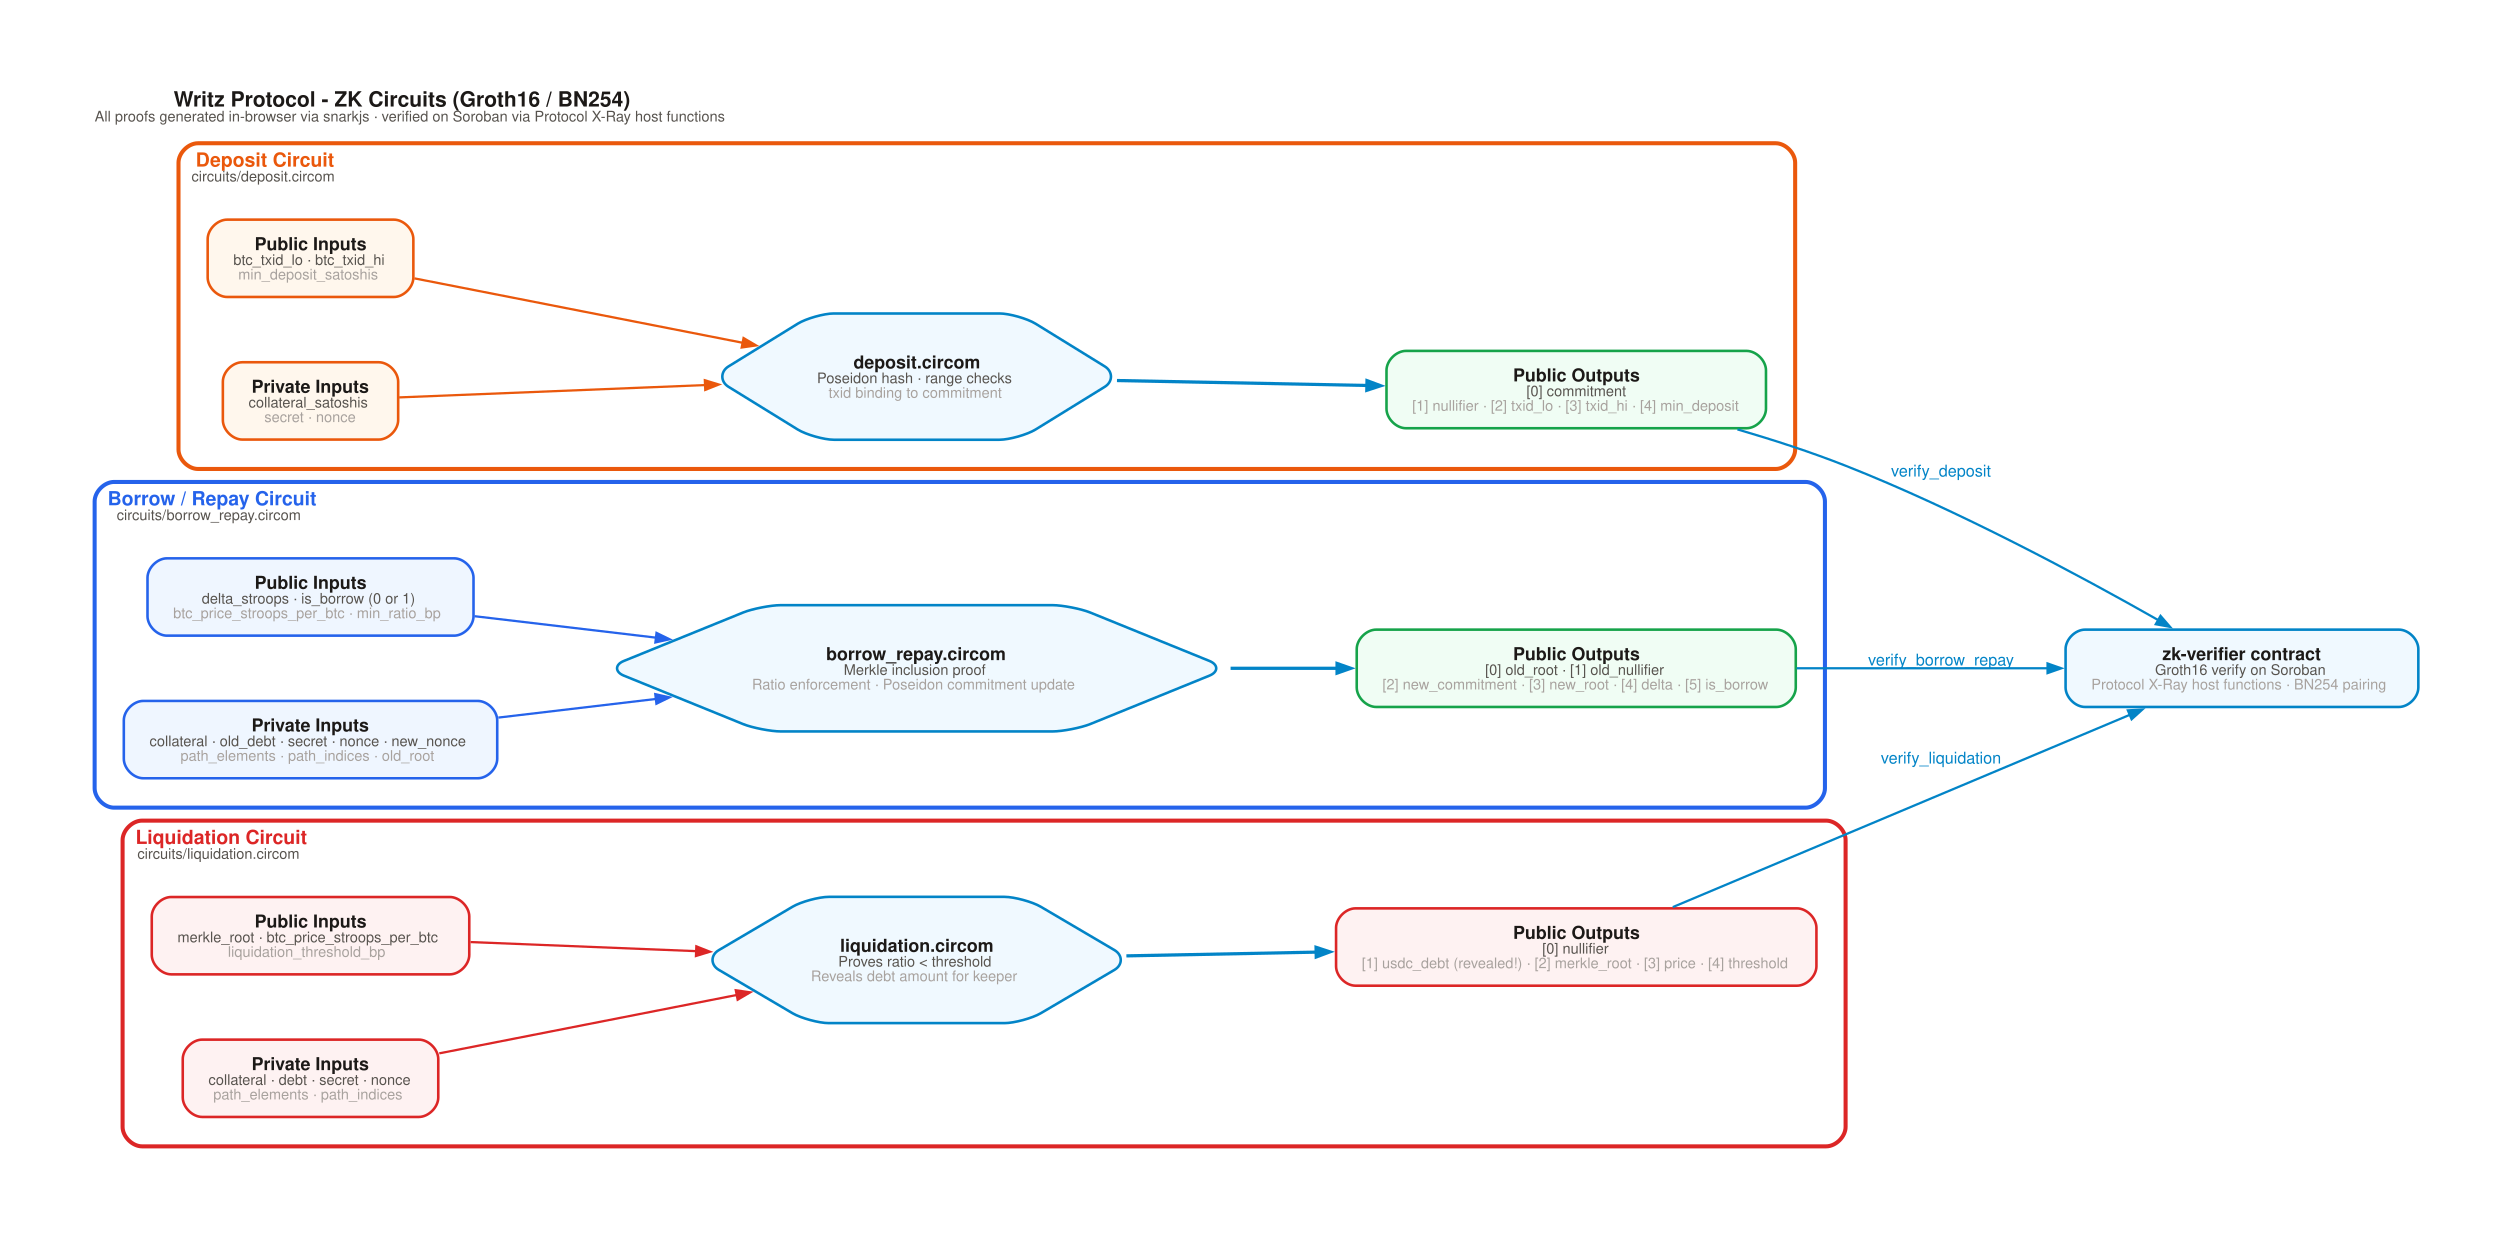
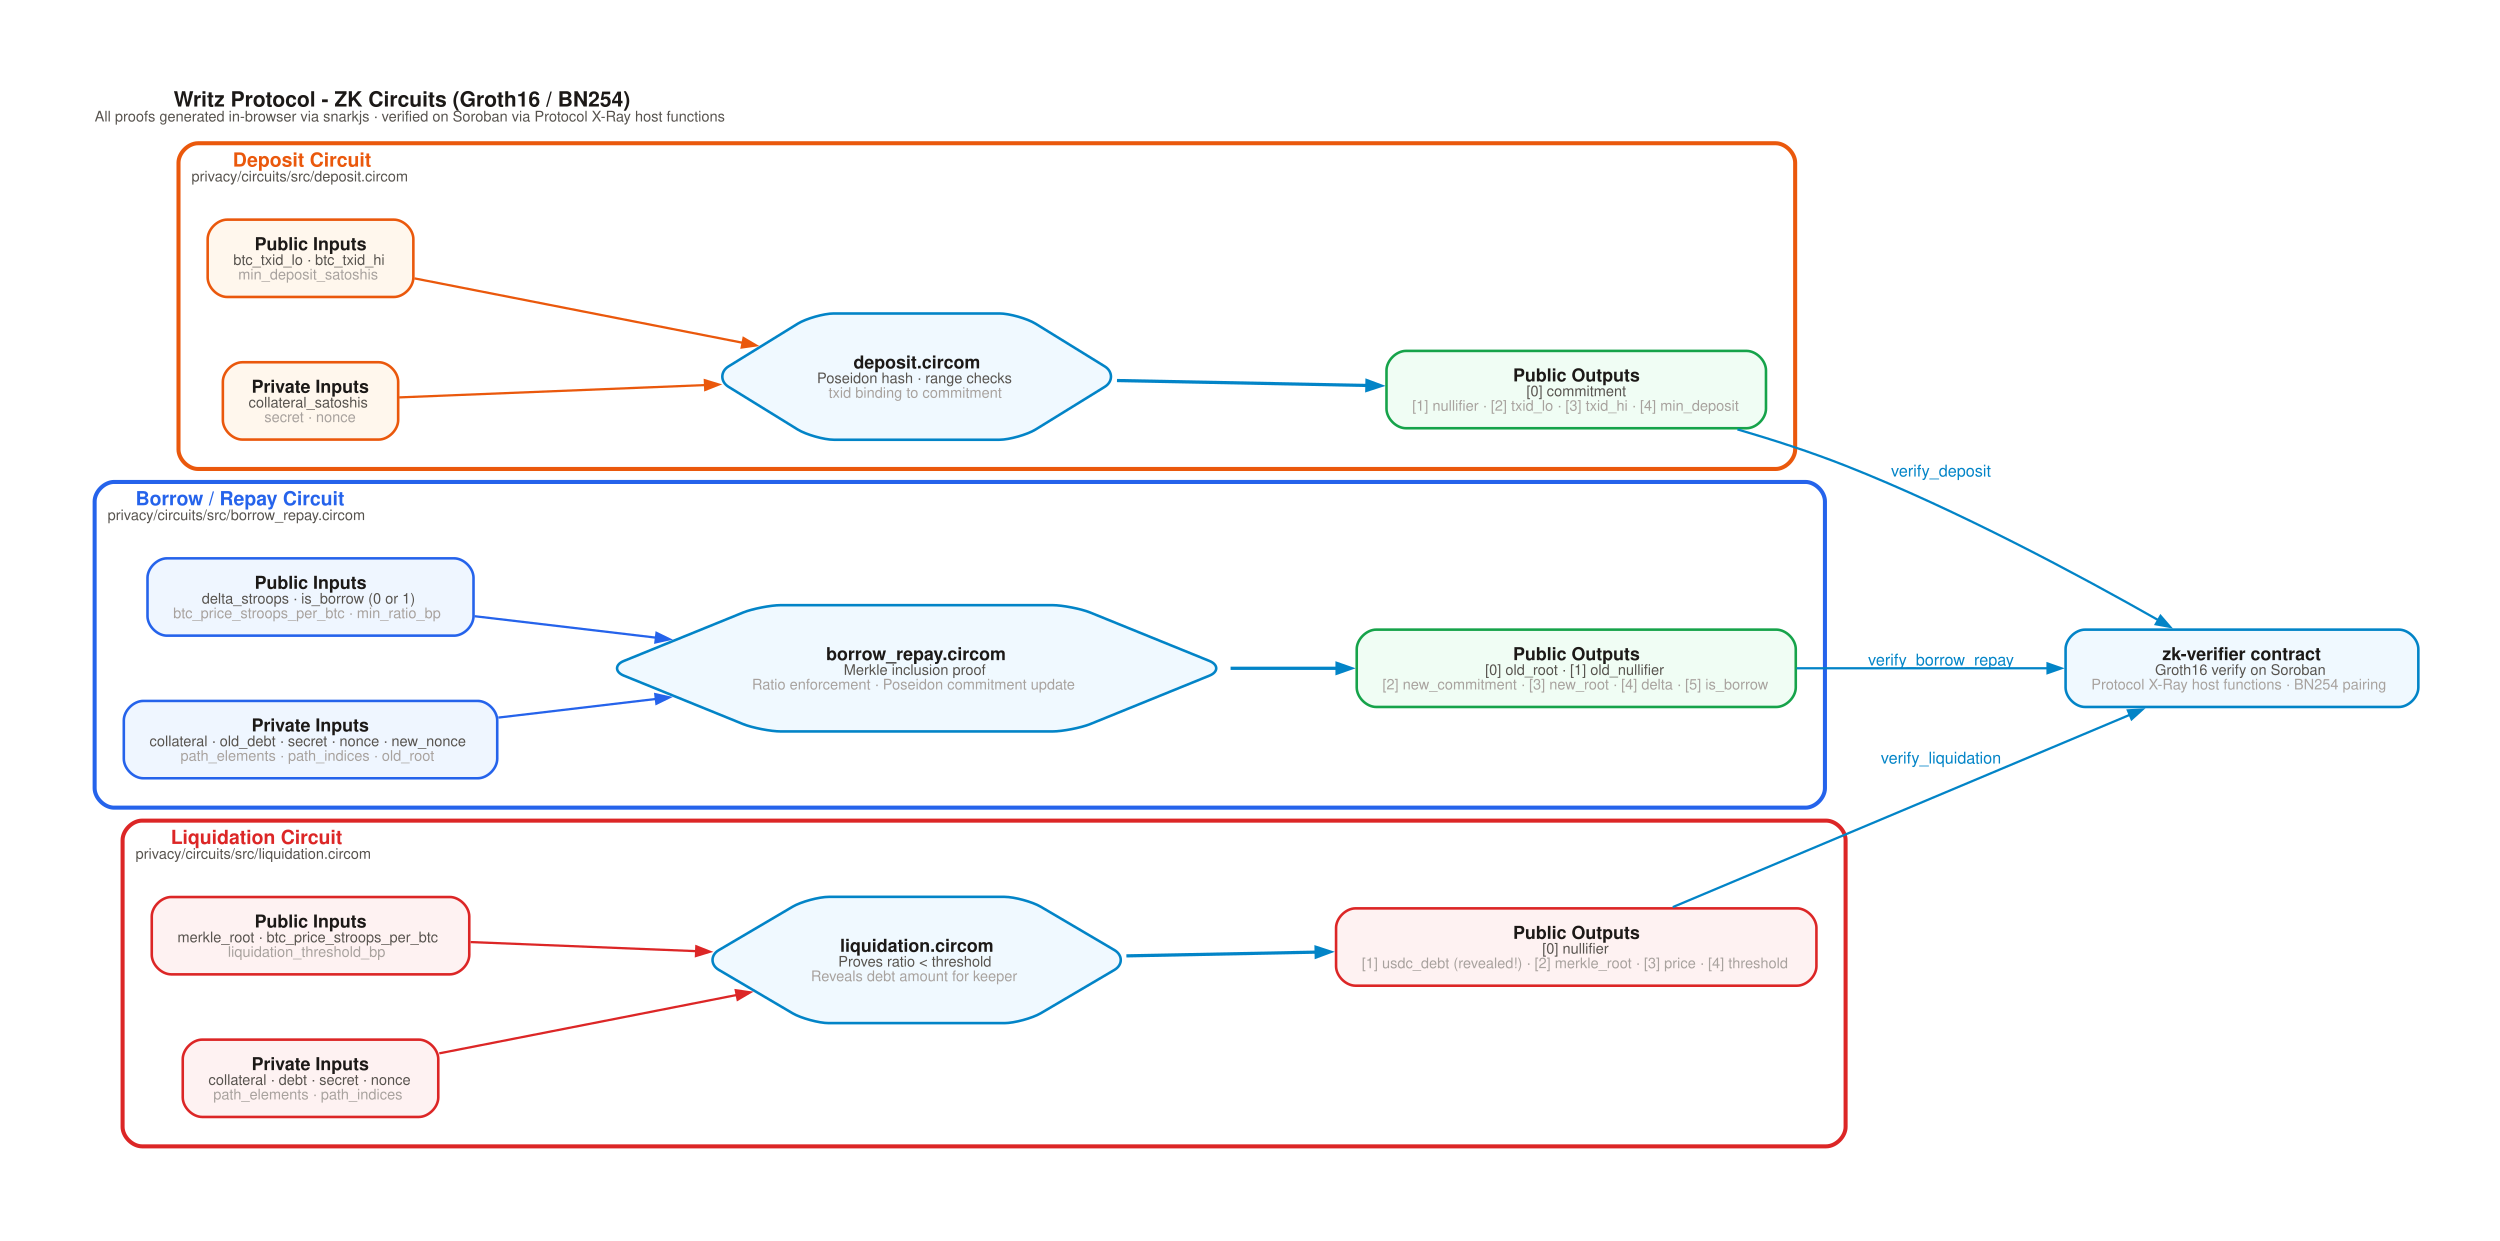
<svg xmlns="http://www.w3.org/2000/svg" width="2700pt" height="1340pt" viewBox="0.00 0.00 2700.00 1340.00">
  <g id="graph0" class="graph" transform="scale(1.75015 1.75015) rotate(0) translate(50.4 715.4)">
    <text xml:space="preserve" text-anchor="start" x="56.75" y="-649.65" font-family="Helvetica,sans-Serif" font-weight="bold" font-size="13.00" fill="#1c1917">Writz Protocol - ZK Circuits (Groth16 / BN254)</text>
    <text xml:space="preserve" text-anchor="start" x="8" y="-640.45" font-family="Helvetica,sans-Serif" font-size="9.00" fill="#57534e">All proofs generated in-browser via snarkjs · verified on Soroban via Protocol X-Ray host functions</text>
    <g id="clust1" class="cluster">
      <path fill="none" stroke="#ea580c" stroke-width="2.5" d="M71.75,-426C71.75,-426 1045.37,-426 1045.37,-426 1051.37,-426 1057.37,-432 1057.37,-438 1057.37,-438 1057.37,-615 1057.37,-615 1057.37,-621 1051.37,-627 1045.37,-627 1045.37,-627 71.75,-627 71.75,-627 65.75,-627 59.75,-621 59.75,-615 59.75,-615 59.75,-438 59.75,-438 59.75,-432 65.75,-426 71.75,-426" />
-       <text xml:space="preserve" text-anchor="start" x="70.38" y="-612.6" font-family="Helvetica,sans-Serif" font-weight="bold" font-size="12.00" fill="#ea580c">Deposit Circuit</text>
-       <text xml:space="preserve" text-anchor="start" x="67.75" y="-603.45" font-family="Helvetica,sans-Serif" font-size="9.00" fill="#57534e">circuits/deposit.circom</text>
+       <text xml:space="preserve" text-anchor="start" x="93.25" y="-612.6" font-family="Helvetica,sans-Serif" font-weight="bold" font-size="12.00" fill="#ea580c">Deposit Circuit</text>
+       <text xml:space="preserve" text-anchor="start" x="67.75" y="-603.45" font-family="Helvetica,sans-Serif" font-size="9.00" fill="#57534e">privacy/circuits/src/deposit.circom</text>
    </g>
    <g id="clust2" class="cluster">
      <path fill="none" stroke="#2563eb" stroke-width="2.5" d="M20,-217C20,-217 1063.75,-217 1063.75,-217 1069.75,-217 1075.75,-223 1075.75,-229 1075.75,-229 1075.75,-406 1075.75,-406 1075.75,-412 1069.75,-418 1063.75,-418 1063.75,-418 20,-418 20,-418 14,-418 8,-412 8,-406 8,-406 8,-229 8,-229 8,-223 14,-217 20,-217" />
-       <text xml:space="preserve" text-anchor="start" x="16" y="-403.6" font-family="Helvetica,sans-Serif" font-weight="bold" font-size="12.00" fill="#2563eb">Borrow / Repay Circuit</text>
-       <text xml:space="preserve" text-anchor="start" x="21.62" y="-394.45" font-family="Helvetica,sans-Serif" font-size="9.00" fill="#57534e">circuits/borrow_repay.circom</text>
+       <text xml:space="preserve" text-anchor="start" x="33.25" y="-403.6" font-family="Helvetica,sans-Serif" font-weight="bold" font-size="12.00" fill="#2563eb">Borrow / Repay Circuit</text>
+       <text xml:space="preserve" text-anchor="start" x="16" y="-394.45" font-family="Helvetica,sans-Serif" font-size="9.00" fill="#57534e">privacy/circuits/src/borrow_repay.circom</text>
    </g>
    <g id="clust3" class="cluster">
      <path fill="none" stroke="#dc2626" stroke-width="2.5" d="M37.25,-8C37.25,-8 1076.5,-8 1076.5,-8 1082.5,-8 1088.5,-14 1088.5,-20 1088.5,-20 1088.5,-197 1088.5,-197 1088.5,-203 1082.5,-209 1076.5,-209 1076.5,-209 37.25,-209 37.25,-209 31.25,-209 25.25,-203 25.25,-197 25.25,-197 25.25,-20 25.25,-20 25.25,-14 31.25,-8 37.25,-8" />
-       <text xml:space="preserve" text-anchor="start" x="33.25" y="-194.6" font-family="Helvetica,sans-Serif" font-weight="bold" font-size="12.00" fill="#dc2626">Liquidation Circuit</text>
-       <text xml:space="preserve" text-anchor="start" x="34.38" y="-185.45" font-family="Helvetica,sans-Serif" font-size="9.00" fill="#57534e">circuits/liquidation.circom</text>
+       <text xml:space="preserve" text-anchor="start" x="55" y="-194.6" font-family="Helvetica,sans-Serif" font-weight="bold" font-size="12.00" fill="#dc2626">Liquidation Circuit</text>
+       <text xml:space="preserve" text-anchor="start" x="33.25" y="-185.45" font-family="Helvetica,sans-Serif" font-size="9.00" fill="#57534e">privacy/circuits/src/liquidation.circom</text>
    </g>
    <g id="node1" class="node">
      <path fill="#fff7ed" stroke="#ea580c" stroke-width="1.6" d="M183.3,-491.86C183.3,-491.86 99.12,-491.86 99.12,-491.86 93.12,-491.86 87.12,-485.86 87.12,-479.86 87.12,-479.86 87.12,-456.14 87.12,-456.14 87.12,-450.14 93.12,-444.14 99.12,-444.14 99.12,-444.14 183.3,-444.14 183.3,-444.14 189.3,-444.14 195.3,-450.14 195.3,-456.14 195.3,-456.14 195.3,-479.86 195.3,-479.86 195.3,-485.86 189.3,-491.86 183.3,-491.86" />
      <text xml:space="preserve" text-anchor="start" x="104.84" y="-473.05" font-family="Helvetica,sans-Serif" font-weight="bold" font-size="11.00" fill="#1c1917">Private Inputs</text>
      <text xml:space="preserve" text-anchor="start" x="102.96" y="-463.95" font-family="Helvetica,sans-Serif" font-size="9.00" fill="#57534e">collateral_satoshis</text>
      <text xml:space="preserve" text-anchor="start" x="112.71" y="-454.95" font-family="Helvetica,sans-Serif" font-size="9.00" fill="#a8a29e">secret · nonce</text>
    </g>
    <g id="node3" class="node">
      <path fill="#f0f9ff" stroke="#0284c7" stroke-width="1.6" d="M631.33,-489.3C631.33,-489.3 588.61,-515.66 588.61,-515.66 583.5,-518.81 572.4,-521.96 566.4,-521.96 566.4,-521.96 464.1,-521.96 464.1,-521.96 458.1,-521.96 447,-518.81 441.89,-515.66 441.89,-515.66 399.17,-489.3 399.17,-489.3 394.06,-486.15 394.06,-479.85 399.17,-476.7 399.17,-476.7 441.89,-450.34 441.89,-450.34 447,-447.19 458.1,-444.04 464.1,-444.04 464.1,-444.04 566.4,-444.04 566.4,-444.04 572.4,-444.04 583.5,-447.19 588.61,-450.34 588.61,-450.34 631.33,-476.7 631.33,-476.7 636.44,-479.85 636.44,-486.15 631.33,-489.3" />
      <text xml:space="preserve" text-anchor="start" x="476.25" y="-488.05" font-family="Helvetica,sans-Serif" font-weight="bold" font-size="11.00" fill="#1c1917">deposit.circom</text>
      <text xml:space="preserve" text-anchor="start" x="453.75" y="-478.95" font-family="Helvetica,sans-Serif" font-size="9.00" fill="#57534e">Poseidon hash · range checks</text>
      <text xml:space="preserve" text-anchor="start" x="460.87" y="-469.95" font-family="Helvetica,sans-Serif" font-size="9.00" fill="#a8a29e">txid binding to commitment</text>
    </g>
    <g id="edge1" class="edge">
      <path fill="none" stroke="#ea580c" stroke-width="1.4" d="M195.91,-470.17C245.19,-472.15 320.16,-475.17 384.97,-477.79" />
      <polygon fill="#ea580c" stroke="#ea580c" stroke-width="1.4" points="384.55,-480.75 393.16,-478.12 384.79,-474.8 384.55,-480.75" />
    </g>
    <g id="node2" class="node">
      <path fill="#fff7ed" stroke="#ea580c" stroke-width="1.6" d="M192.68,-579.86C192.68,-579.86 89.75,-579.86 89.75,-579.86 83.75,-579.86 77.75,-573.86 77.75,-567.86 77.75,-567.86 77.75,-544.14 77.75,-544.14 77.75,-538.14 83.75,-532.14 89.75,-532.14 89.75,-532.14 192.68,-532.14 192.68,-532.14 198.68,-532.14 204.68,-538.14 204.68,-544.14 204.68,-544.14 204.68,-567.86 204.68,-567.86 204.68,-573.86 198.68,-579.86 192.68,-579.86" />
      <text xml:space="preserve" text-anchor="start" x="106.71" y="-561.05" font-family="Helvetica,sans-Serif" font-weight="bold" font-size="11.00" fill="#1c1917">Public Inputs</text>
      <text xml:space="preserve" text-anchor="start" x="93.59" y="-551.95" font-family="Helvetica,sans-Serif" font-size="9.00" fill="#57534e">btc_txid_lo · btc_txid_hi</text>
      <text xml:space="preserve" text-anchor="start" x="96.59" y="-542.95" font-family="Helvetica,sans-Serif" font-size="9.00" fill="#a8a29e">min_deposit_satoshis</text>
    </g>
    <g id="edge2" class="edge">
      <path fill="none" stroke="#ea580c" stroke-width="1.4" d="M205.33,-543.62C260.72,-532.75 342.44,-516.71 407.91,-503.87" />
      <polygon fill="#ea580c" stroke="#ea580c" stroke-width="1.4" points="408.43,-506.8 416.19,-502.24 407.28,-500.96 408.43,-506.8" />
    </g>
    <g id="node4" class="node">
      <path fill="#f0fdf4" stroke="#16a34a" stroke-width="1.6" d="M1027.37,-498.86C1027.37,-498.86 817.19,-498.86 817.19,-498.86 811.19,-498.86 805.19,-492.86 805.19,-486.86 805.19,-486.86 805.19,-463.14 805.19,-463.14 805.19,-457.14 811.19,-451.14 817.19,-451.14 817.19,-451.14 1027.37,-451.14 1027.37,-451.14 1033.37,-451.14 1039.37,-457.14 1039.37,-463.14 1039.37,-463.14 1039.37,-486.86 1039.37,-486.86 1039.37,-492.86 1033.37,-498.86 1027.37,-498.86" />
      <text xml:space="preserve" text-anchor="start" x="883.28" y="-480.05" font-family="Helvetica,sans-Serif" font-weight="bold" font-size="11.00" fill="#1c1917">Public Outputs</text>
      <text xml:space="preserve" text-anchor="start" x="891.53" y="-470.95" font-family="Helvetica,sans-Serif" font-size="9.00" fill="#57534e">[0] commitment</text>
      <text xml:space="preserve" text-anchor="start" x="821.03" y="-461.95" font-family="Helvetica,sans-Serif" font-size="9.00" fill="#a8a29e">[1] nullifier · [2] txid_lo · [3] txid_hi · [4] min_deposit</text>
    </g>
    <g id="edge3" class="edge">
      <path fill="none" stroke="#0284c7" stroke-width="2" d="M638.87,-480.58C687.69,-479.61 743.89,-478.5 793.23,-477.53" />
      <polygon fill="#0284c7" stroke="#0284c7" stroke-width="2" points="793.16,-480.51 801.6,-477.36 793.04,-474.56 793.16,-480.51" />
    </g>
    <g id="node13" class="node">
      <path fill="#f0f9ff" stroke="#0284c7" stroke-width="1.6" d="M1429.93,-326.86C1429.93,-326.86 1236.25,-326.86 1236.25,-326.86 1230.25,-326.86 1224.25,-320.86 1224.25,-314.86 1224.25,-314.86 1224.25,-291.14 1224.25,-291.14 1224.25,-285.14 1230.25,-279.14 1236.25,-279.14 1236.25,-279.14 1429.93,-279.14 1429.93,-279.14 1435.93,-279.14 1441.93,-285.14 1441.93,-291.14 1441.93,-291.14 1441.93,-314.86 1441.93,-314.86 1441.93,-320.86 1435.93,-326.86 1429.93,-326.86" />
      <text xml:space="preserve" text-anchor="start" x="1283.96" y="-308.05" font-family="Helvetica,sans-Serif" font-weight="bold" font-size="11.00" fill="#1c1917">zk-verifier contract</text>
      <text xml:space="preserve" text-anchor="start" x="1279.46" y="-298.95" font-family="Helvetica,sans-Serif" font-size="9.00" fill="#57534e">Groth16 verify on Soroban</text>
      <text xml:space="preserve" text-anchor="start" x="1240.09" y="-289.95" font-family="Helvetica,sans-Serif" font-size="9.00" fill="#a8a29e">Protocol X-Ray host functions · BN254 pairing</text>
    </g>
    <g id="edge10" class="edge">
      <path fill="none" stroke="#0284c7" stroke-width="1.4" d="M1021.75,-450.43C1043.98,-443.93 1067.28,-436.37 1088.5,-428 1157.67,-400.72 1233.25,-360.11 1281.59,-332.65" />
      <polygon fill="#0284c7" stroke="#0284c7" stroke-width="1.4" points="1282.84,-335.36 1288.74,-328.56 1279.89,-330.19 1282.84,-335.36" />
      <text xml:space="preserve" text-anchor="middle" x="1147.37" y="-421.35" font-family="Helvetica,sans-Serif" font-size="10.00" fill="#0284c7">verify_deposit</text>
    </g>
    <g id="node5" class="node">
      <path fill="#eff6ff" stroke="#2563eb" stroke-width="1.6" d="M244.43,-282.86C244.43,-282.86 38,-282.86 38,-282.86 32,-282.86 26,-276.86 26,-270.86 26,-270.86 26,-247.14 26,-247.14 26,-241.14 32,-235.14 38,-235.14 38,-235.14 244.43,-235.14 244.43,-235.14 250.43,-235.14 256.43,-241.14 256.43,-247.14 256.43,-247.14 256.43,-270.86 256.43,-270.86 256.43,-276.86 250.43,-282.86 244.43,-282.86" />
      <text xml:space="preserve" text-anchor="start" x="104.84" y="-264.05" font-family="Helvetica,sans-Serif" font-weight="bold" font-size="11.00" fill="#1c1917">Private Inputs</text>
      <text xml:space="preserve" text-anchor="start" x="41.84" y="-254.95" font-family="Helvetica,sans-Serif" font-size="9.00" fill="#57534e">collateral · old_debt · secret · nonce · new_nonce</text>
      <text xml:space="preserve" text-anchor="start" x="60.96" y="-245.95" font-family="Helvetica,sans-Serif" font-size="9.00" fill="#a8a29e">path_elements · path_indices · old_root</text>
    </g>
    <g id="node7" class="node">
      <path fill="#f0f9ff" stroke="#0284c7" stroke-width="1.6" d="M695.95,-307.52C695.95,-307.52 622.28,-337.45 622.28,-337.45 616.72,-339.7 605.16,-341.96 599.16,-341.96 599.16,-341.96 431.34,-341.96 431.34,-341.96 425.34,-341.96 413.78,-339.7 408.22,-337.45 408.22,-337.45 334.55,-307.52 334.55,-307.52 328.99,-305.26 328.99,-300.74 334.55,-298.48 334.55,-298.48 408.22,-268.55 408.22,-268.55 413.78,-266.3 425.34,-264.04 431.34,-264.04 431.34,-264.04 599.16,-264.04 599.16,-264.04 605.16,-264.04 616.72,-266.3 622.28,-268.55 622.28,-268.55 695.95,-298.48 695.95,-298.48 701.51,-300.74 701.51,-305.26 695.95,-307.52" />
      <text xml:space="preserve" text-anchor="start" x="459.37" y="-308.05" font-family="Helvetica,sans-Serif" font-weight="bold" font-size="11.00" fill="#1c1917">borrow_repay.circom</text>
      <text xml:space="preserve" text-anchor="start" x="470.25" y="-298.95" font-family="Helvetica,sans-Serif" font-size="9.00" fill="#57534e">Merkle inclusion proof</text>
      <text xml:space="preserve" text-anchor="start" x="413.62" y="-289.95" font-family="Helvetica,sans-Serif" font-size="9.00" fill="#a8a29e">Ratio enforcement · Poseidon commitment update</text>
    </g>
    <g id="edge4" class="edge">
      <path fill="none" stroke="#2563eb" stroke-width="1.4" d="M257.13,-272.59C287.98,-276.24 321.91,-280.25 354.71,-284.13" />
      <polygon fill="#2563eb" stroke="#2563eb" stroke-width="1.4" points="353.96,-287.04 362.75,-285.08 354.66,-281.13 353.96,-287.04" />
    </g>
    <g id="node6" class="node">
      <path fill="#eff6ff" stroke="#2563eb" stroke-width="1.6" d="M229.8,-370.86C229.8,-370.86 52.62,-370.86 52.62,-370.86 46.62,-370.86 40.62,-364.86 40.62,-358.86 40.62,-358.86 40.62,-335.14 40.62,-335.14 40.62,-329.14 46.62,-323.14 52.62,-323.14 52.62,-323.14 229.8,-323.14 229.8,-323.14 235.8,-323.14 241.8,-329.14 241.8,-335.14 241.8,-335.14 241.8,-358.86 241.8,-358.86 241.8,-364.86 235.8,-370.86 229.8,-370.86" />
      <text xml:space="preserve" text-anchor="start" x="106.71" y="-352.05" font-family="Helvetica,sans-Serif" font-weight="bold" font-size="11.00" fill="#1c1917">Public Inputs</text>
      <text xml:space="preserve" text-anchor="start" x="74.09" y="-342.95" font-family="Helvetica,sans-Serif" font-size="9.00" fill="#57534e">delta_stroops · is_borrow (0 or 1)</text>
      <text xml:space="preserve" text-anchor="start" x="56.46" y="-333.95" font-family="Helvetica,sans-Serif" font-size="9.00" fill="#a8a29e">btc_price_stroops_per_btc · min_ratio_bp</text>
    </g>
    <g id="edge5" class="edge">
      <path fill="none" stroke="#2563eb" stroke-width="1.4" d="M242.4,-335.15C276.98,-331.06 316.62,-326.37 354.74,-321.87" />
      <polygon fill="#2563eb" stroke="#2563eb" stroke-width="1.4" points="354.72,-324.86 362.81,-320.91 354.02,-318.95 354.72,-324.86" />
    </g>
    <g id="node8" class="node">
      <path fill="#f0fdf4" stroke="#16a34a" stroke-width="1.6" d="M1045.75,-326.86C1045.75,-326.86 798.82,-326.86 798.82,-326.86 792.82,-326.86 786.82,-320.86 786.82,-314.86 786.82,-314.86 786.82,-291.14 786.82,-291.14 786.82,-285.14 792.82,-279.14 798.82,-279.14 798.82,-279.14 1045.75,-279.14 1045.75,-279.14 1051.75,-279.14 1057.75,-285.14 1057.75,-291.14 1057.75,-291.14 1057.75,-314.86 1057.75,-314.86 1057.75,-320.86 1051.75,-326.86 1045.75,-326.86" />
      <text xml:space="preserve" text-anchor="start" x="883.28" y="-308.05" font-family="Helvetica,sans-Serif" font-weight="bold" font-size="11.00" fill="#1c1917">Public Outputs</text>
      <text xml:space="preserve" text-anchor="start" x="866.03" y="-298.95" font-family="Helvetica,sans-Serif" font-size="9.00" fill="#57534e">[0] old_root · [1] old_nullifier</text>
      <text xml:space="preserve" text-anchor="start" x="802.66" y="-289.95" font-family="Helvetica,sans-Serif" font-size="9.00" fill="#a8a29e">[2] new_commitment · [3] new_root · [4] delta · [5] is_borrow</text>
    </g>
    <g id="edge6" class="edge">
      <path fill="none" stroke="#0284c7" stroke-width="2" d="M708.98,-303C731.11,-303 753.39,-303 774.77,-303" />
      <polygon fill="#0284c7" stroke="#0284c7" stroke-width="2" points="774.68,-305.98 783.18,-303 774.68,-300.03 774.68,-305.98" />
    </g>
    <g id="edge11" class="edge">
      <path fill="none" stroke="#0284c7" stroke-width="1.4" d="M1058.28,-303C1108.33,-303 1164.68,-303 1213.19,-303" />
      <polygon fill="#0284c7" stroke="#0284c7" stroke-width="1.4" points="1213.12,-305.98 1221.62,-303 1213.12,-300.03 1213.12,-305.98" />
      <text xml:space="preserve" text-anchor="middle" x="1147.37" y="-304.75" font-family="Helvetica,sans-Serif" font-size="10.00" fill="#0284c7">verify_borrow_repay</text>
    </g>
    <g id="node9" class="node">
      <path fill="#fef2f2" stroke="#dc2626" stroke-width="1.6" d="M208.05,-73.86C208.05,-73.86 74.37,-73.86 74.37,-73.86 68.37,-73.86 62.37,-67.86 62.37,-61.86 62.37,-61.86 62.37,-38.14 62.37,-38.14 62.37,-32.14 68.37,-26.14 74.37,-26.14 74.37,-26.14 208.05,-26.14 208.05,-26.14 214.05,-26.14 220.05,-32.14 220.05,-38.14 220.05,-38.14 220.05,-61.86 220.05,-61.86 220.05,-67.86 214.05,-73.86 208.05,-73.86" />
      <text xml:space="preserve" text-anchor="start" x="104.84" y="-55.05" font-family="Helvetica,sans-Serif" font-weight="bold" font-size="11.00" fill="#1c1917">Private Inputs</text>
      <text xml:space="preserve" text-anchor="start" x="78.21" y="-45.95" font-family="Helvetica,sans-Serif" font-size="9.00" fill="#57534e">collateral · debt · secret · nonce</text>
      <text xml:space="preserve" text-anchor="start" x="81.21" y="-36.95" font-family="Helvetica,sans-Serif" font-size="9.00" fill="#a8a29e">path_elements · path_indices</text>
    </g>
    <g id="node11" class="node">
      <path fill="#f0f9ff" stroke="#0284c7" stroke-width="1.6" d="M637.33,-129.09C637.33,-129.09 591.8,-155.88 591.8,-155.88 586.63,-158.92 575.46,-161.96 569.46,-161.96 569.46,-161.96 461.04,-161.96 461.04,-161.96 455.04,-161.96 443.87,-158.92 438.7,-155.88 438.7,-155.88 393.17,-129.09 393.17,-129.09 388,-126.04 388,-119.96 393.17,-116.91 393.17,-116.91 438.7,-90.12 438.7,-90.12 443.87,-87.08 455.04,-84.04 461.04,-84.04 461.04,-84.04 569.46,-84.04 569.46,-84.04 575.46,-84.04 586.63,-87.08 591.8,-90.12 591.8,-90.12 637.33,-116.91 637.33,-116.91 642.5,-119.96 642.5,-126.04 637.33,-129.09" />
      <text xml:space="preserve" text-anchor="start" x="468" y="-128.05" font-family="Helvetica,sans-Serif" font-weight="bold" font-size="11.00" fill="#1c1917">liquidation.circom</text>
      <text xml:space="preserve" text-anchor="start" x="466.87" y="-118.95" font-family="Helvetica,sans-Serif" font-size="9.00" fill="#57534e">Proves ratio &lt; threshold</text>
      <text xml:space="preserve" text-anchor="start" x="450" y="-109.95" font-family="Helvetica,sans-Serif" font-size="9.00" fill="#a8a29e">Reveals debt amount for keeper</text>
    </g>
    <g id="edge7" class="edge">
      <path fill="none" stroke="#dc2626" stroke-width="1.4" d="M220.66,-65.39C274.06,-75.87 345.49,-89.89 404.52,-101.47" />
      <polygon fill="#dc2626" stroke="#dc2626" stroke-width="1.4" points="403.64,-104.33 412.56,-103.05 404.79,-98.49 403.64,-104.33" />
    </g>
    <g id="node10" class="node">
      <path fill="#fef2f2" stroke="#dc2626" stroke-width="1.6" d="M227.18,-161.86C227.18,-161.86 55.25,-161.86 55.25,-161.86 49.25,-161.86 43.25,-155.86 43.25,-149.86 43.25,-149.86 43.25,-126.14 43.25,-126.14 43.25,-120.14 49.25,-114.14 55.25,-114.14 55.25,-114.14 227.18,-114.14 227.18,-114.14 233.18,-114.14 239.18,-120.14 239.18,-126.14 239.18,-126.14 239.18,-149.86 239.18,-149.86 239.18,-155.86 233.18,-161.86 227.18,-161.86" />
      <text xml:space="preserve" text-anchor="start" x="106.71" y="-143.05" font-family="Helvetica,sans-Serif" font-weight="bold" font-size="11.00" fill="#1c1917">Public Inputs</text>
      <text xml:space="preserve" text-anchor="start" x="59.09" y="-133.95" font-family="Helvetica,sans-Serif" font-size="9.00" fill="#57534e">merkle_root · btc_price_stroops_per_btc</text>
      <text xml:space="preserve" text-anchor="start" x="90.21" y="-124.95" font-family="Helvetica,sans-Serif" font-size="9.00" fill="#a8a29e">liquidation_threshold_bp</text>
    </g>
    <g id="edge8" class="edge">
      <path fill="none" stroke="#dc2626" stroke-width="1.4" d="M239.96,-134.06C282.59,-132.34 333.28,-130.3 379.41,-128.44" />
      <polygon fill="#dc2626" stroke="#dc2626" stroke-width="1.4" points="379.3,-131.42 387.68,-128.1 379.06,-125.47 379.3,-131.42" />
    </g>
    <g id="node12" class="node">
      <path fill="#fef2f2" stroke="#dc2626" stroke-width="1.6" d="M1058.5,-154.86C1058.5,-154.86 786.07,-154.86 786.07,-154.86 780.07,-154.86 774.07,-148.86 774.07,-142.86 774.07,-142.86 774.07,-119.14 774.07,-119.14 774.07,-113.14 780.07,-107.14 786.07,-107.14 786.07,-107.14 1058.5,-107.14 1058.5,-107.14 1064.5,-107.14 1070.5,-113.14 1070.5,-119.14 1070.5,-119.14 1070.5,-142.86 1070.5,-142.86 1070.5,-148.86 1064.5,-154.86 1058.5,-154.86" />
      <text xml:space="preserve" text-anchor="start" x="883.28" y="-136.05" font-family="Helvetica,sans-Serif" font-weight="bold" font-size="11.00" fill="#1c1917">Public Outputs</text>
      <text xml:space="preserve" text-anchor="start" x="901.28" y="-126.95" font-family="Helvetica,sans-Serif" font-size="9.00" fill="#57534e">[0] nullifier</text>
      <text xml:space="preserve" text-anchor="start" x="789.91" y="-117.95" font-family="Helvetica,sans-Serif" font-size="9.00" fill="#a8a29e">[1] usdc_debt (revealed!) · [2] merkle_root · [3] price · [4] threshold</text>
    </g>
    <g id="edge9" class="edge">
      <path fill="none" stroke="#0284c7" stroke-width="2" d="M644.68,-125.54C681.9,-126.27 723,-127.08 761.87,-127.85" />
      <polygon fill="#0284c7" stroke="#0284c7" stroke-width="2" points="761.73,-130.82 770.28,-128.02 761.84,-124.88 761.73,-130.82" />
    </g>
    <g id="edge12" class="edge">
      <path fill="none" stroke="#0284c7" stroke-width="1.4" d="M981.86,-155.64C1056.53,-187.06 1185.4,-241.28 1264.26,-274.46" />
      <polygon fill="#0284c7" stroke="#0284c7" stroke-width="1.4" points="1262.68,-277.03 1271.67,-277.58 1264.99,-271.54 1262.68,-277.03" />
      <text xml:space="preserve" text-anchor="middle" x="1147.37" y="-244.21" font-family="Helvetica,sans-Serif" font-size="10.00" fill="#0284c7">verify_liquidation</text>
    </g>
  </g>
</svg>
